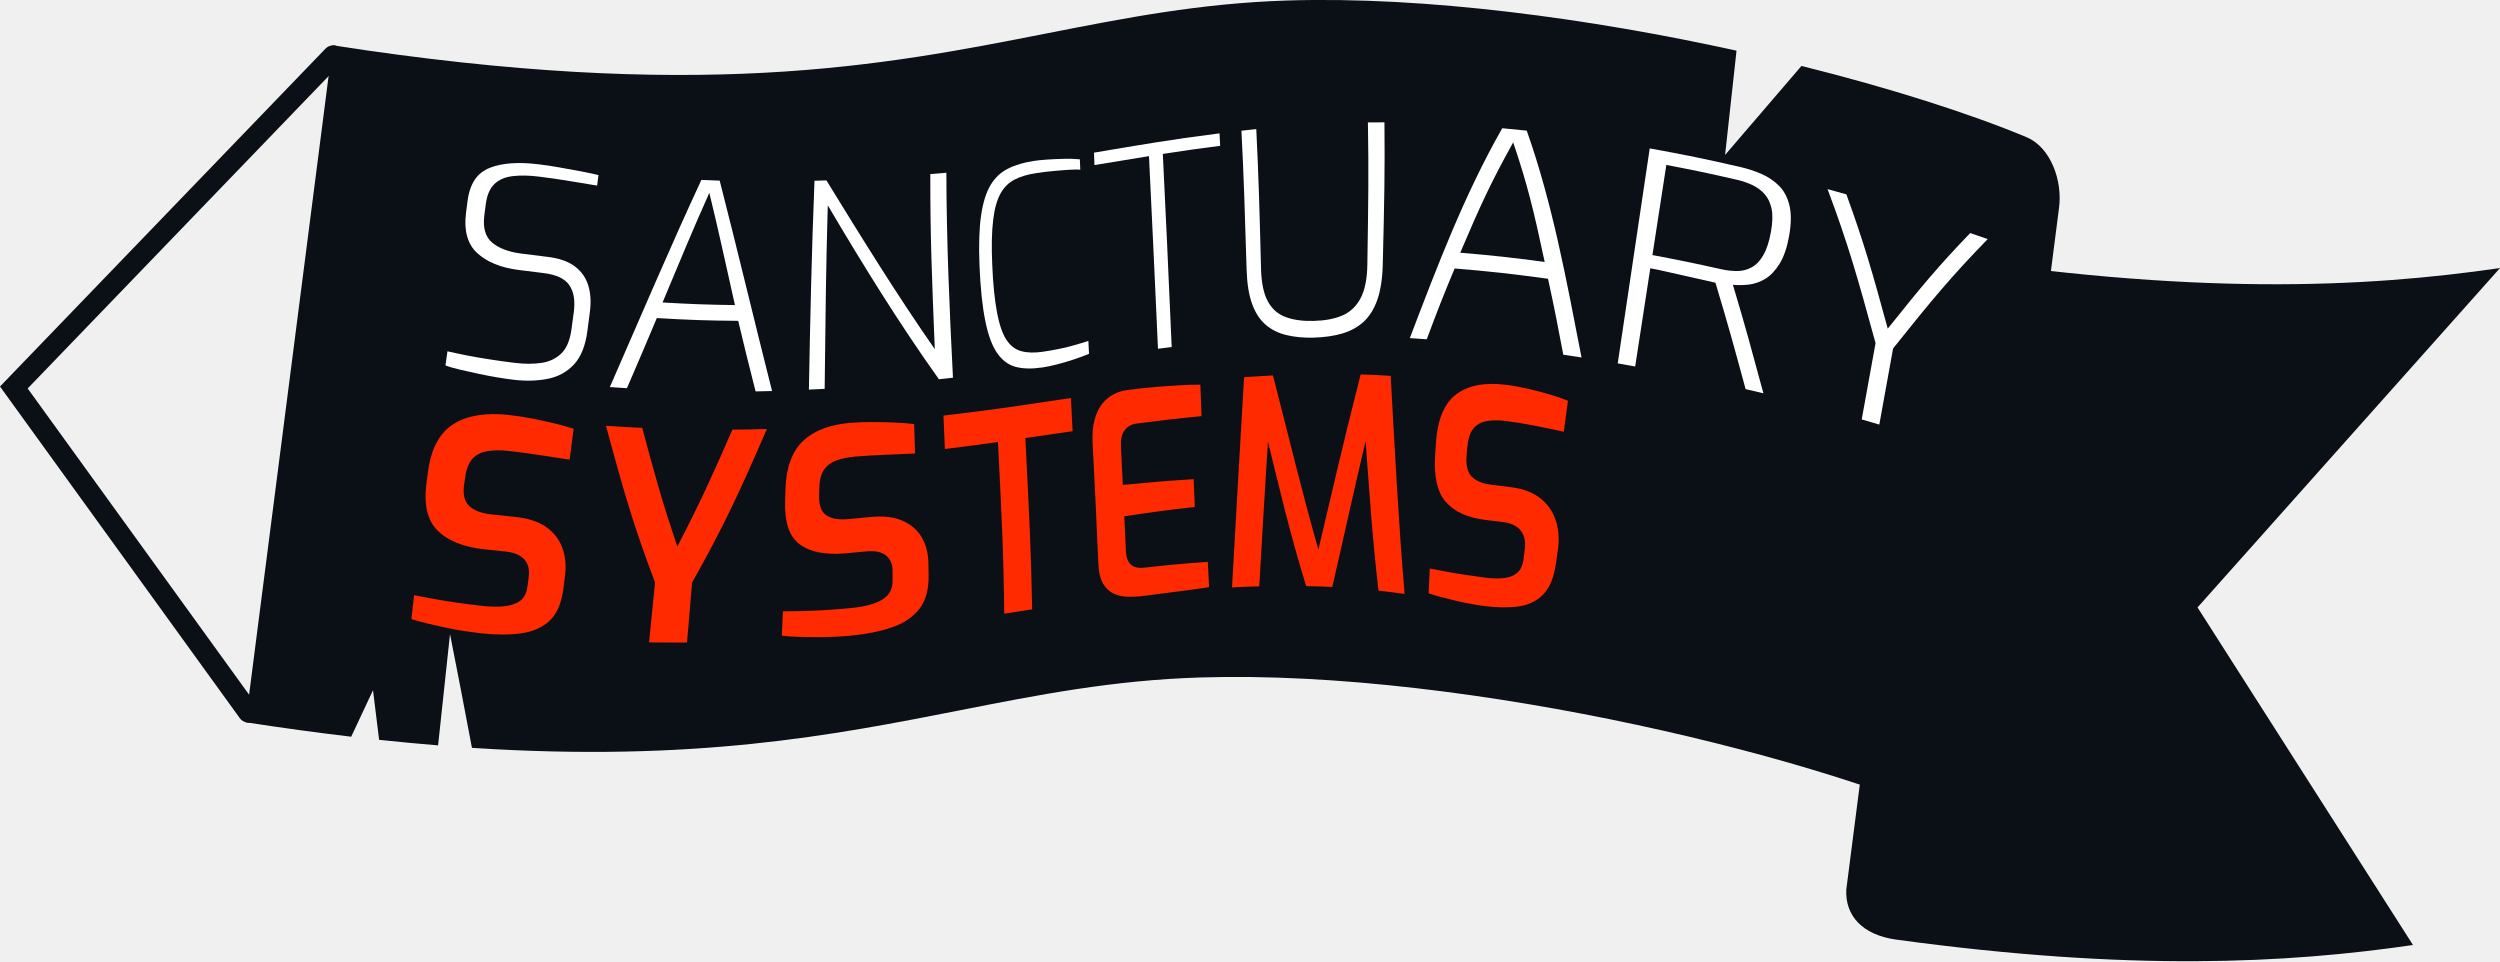
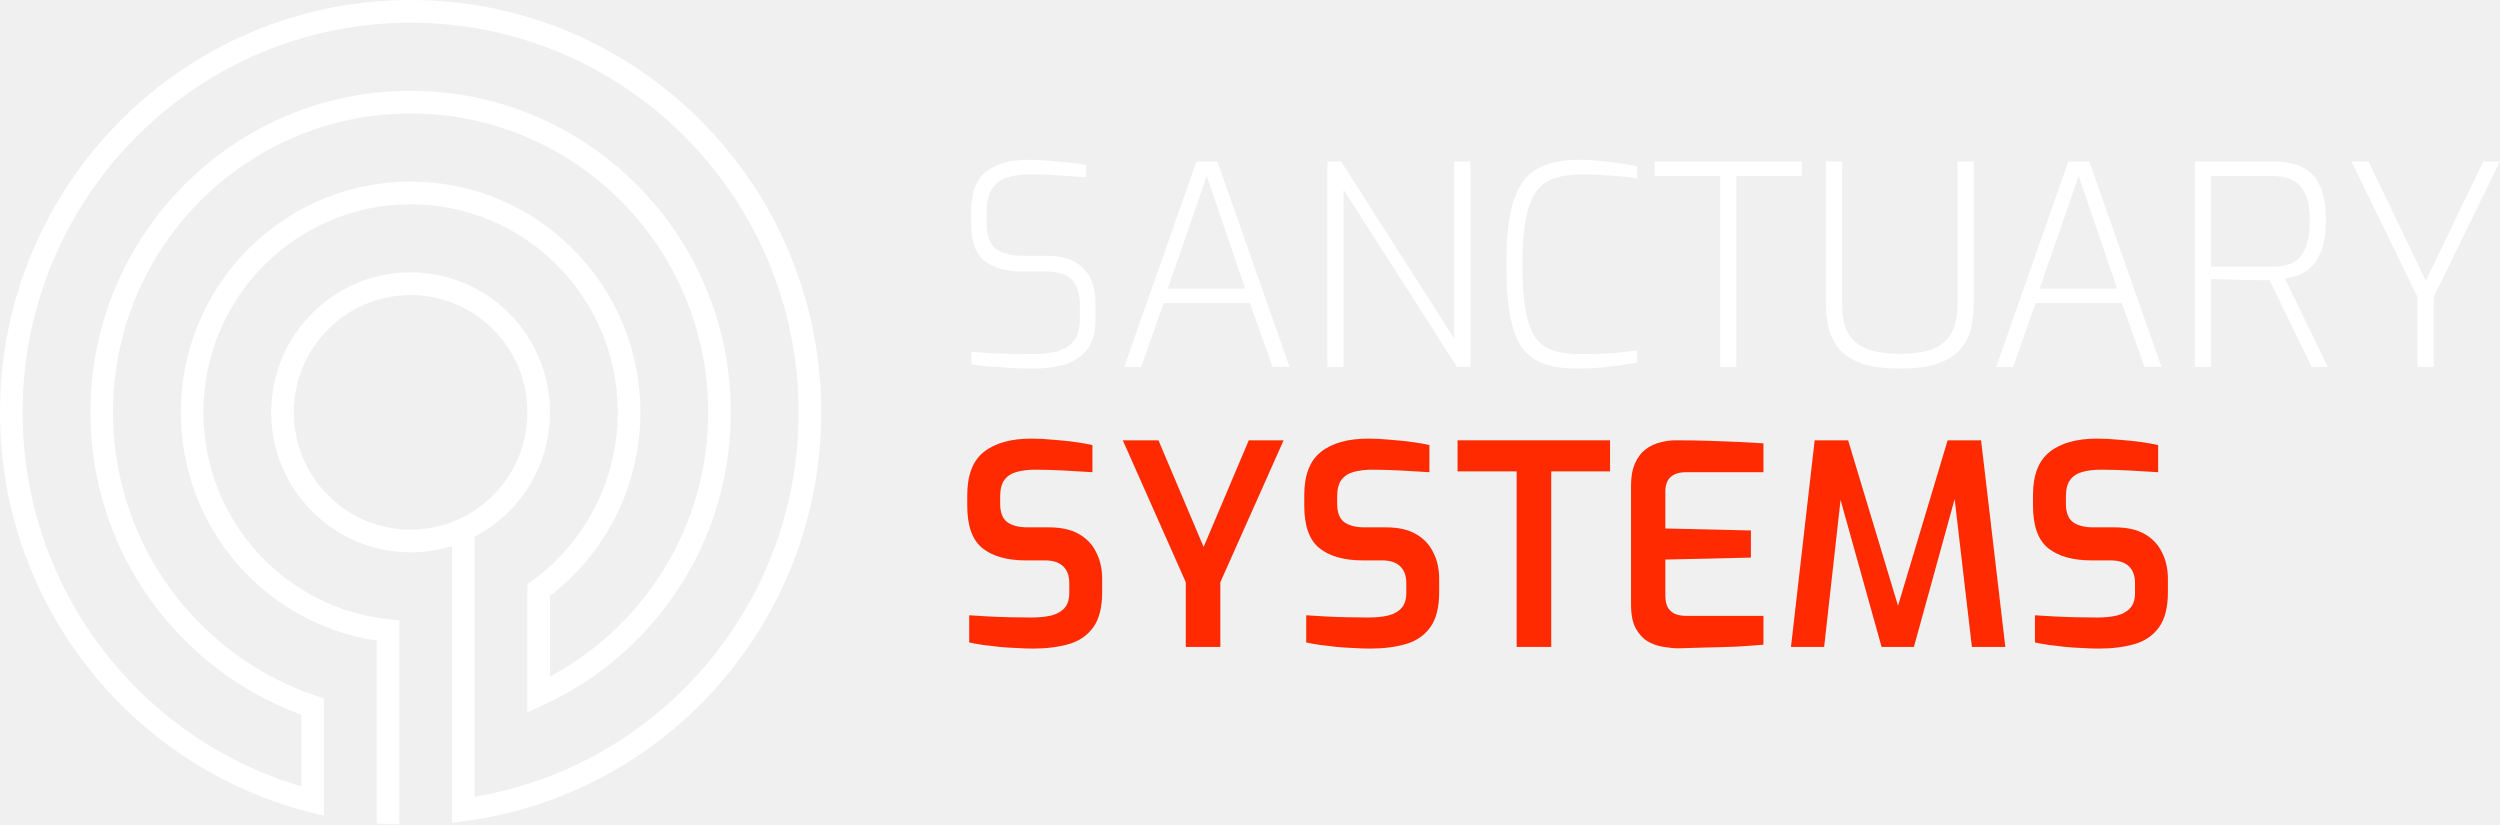
- <svg xmlns="http://www.w3.org/2000/svg" id="a" data-name="Layer 1" viewBox="0 0 352.27 135.44">
-   <defs>
-     <style>
-       .b {
-         fill: #ff2a00;
-       }
- 
-       .c {
-         fill: #fff;
-       }
- 
-       .d {
-         fill-rule: evenodd;
-       }
- 
-       .d, .e {
-         fill: #0a1016;
-       }
- 
-       .f {
-         fill: none;
-         stroke: #0a1016;
-         stroke-linecap: round;
-         stroke-width: 3px;
-       }
-     </style>
-   </defs>
-   <path class="d" d="M49.5,103.81c-4.72-.56-9.68-1.23-14.9-2.04L46.86,6.38c51.45,7.99,77.49,2.88,100.6-1.67C158.62,2.52,169.09.46,181.42.07c19.47-.61,42.64,2.53,63.27,7.07l-1.61,14.69,10.76-12.54c12.5,3.12,23.6,6.66,31.72,10.04,3.34,1.39,5.15,6.09,4.55,10.15l-11.28,87.74c-19.99-10-71.83-22.94-109.68-21.76-12.32.38-22.8,2.44-33.96,4.64-17.76,3.49-37.26,7.32-68.69,5.28-1.01-5.42-2.24-11.73-3.09-16.03l-1.68,15.68c-2.68-.22-5.45-.48-8.31-.78l-.86-6.99-3.07,6.54Z" />
-   <path class="e" d="M352.27,37.77c-19.19,2.79-43.17,3.92-80.61-1.9l-11.5,89.45c-.2,3.65,2.21,6.42,7.04,7.08,33.03,4.51,54.99,3.35,72.81.76l-30.36-47.57,42.62-47.82Z" />
-   <path class="f" d="M46.95,7.89L1.95,54.6l33.05,45.71" />
-   <g>
-     <g>
-       <path class="c" d="M72.38,53.51c-.6-.07-1.32-.17-2.17-.31-.85-.14-1.75-.31-2.69-.51-.95-.2-1.84-.4-2.69-.6-.84-.19-1.53-.39-2.06-.6.11-.8.17-1.2.28-1.99.69.16,1.57.35,2.62.56,1.05.21,2.19.41,3.39.59,1.21.19,2.39.35,3.56.49,1.34.16,2.57.16,3.7-.01,1.13-.17,2.05-.62,2.79-1.34.74-.73,1.2-1.85,1.41-3.35.13-.99.2-1.48.33-2.45.22-1.62,0-2.88-.63-3.81-.64-.93-1.83-1.48-3.61-1.7-1.42-.17-2.14-.26-3.6-.45-2.47-.32-4.41-1.13-5.77-2.37-1.36-1.25-1.89-3.18-1.58-5.62.08-.66.13-.99.21-1.63.32-2.56,1.37-4.06,3.14-4.76,1.77-.7,4.11-.84,6.89-.5.86.1,1.84.25,2.92.44,1.09.19,2.13.38,3.13.57,1,.2,1.79.36,2.38.51-.07.58-.11.88-.19,1.48-1.11-.18-2.4-.39-3.89-.64-1.48-.25-2.94-.46-4.37-.63-1.37-.17-2.59-.19-3.65-.06-1.06.13-1.92.49-2.56,1.11-.65.62-1.06,1.57-1.23,2.92-.08.58-.11.88-.19,1.48-.23,1.72.13,3.03,1.07,3.83.94.8,2.3,1.33,4.05,1.56,1.53.2,2.28.29,3.76.47,1.64.19,2.91.63,3.85,1.33.94.7,1.57,1.6,1.91,2.7.34,1.1.41,2.35.23,3.73-.14,1.06-.21,1.59-.35,2.67-.27,2.08-.9,3.67-1.89,4.73-.99,1.06-2.22,1.74-3.7,2.03-1.48.29-3.08.34-4.82.13Z" />
-       <path class="c" d="M85.93,54.54c4.27-9.74,8.42-19.55,12.9-29.19,1.04.05,1.55.07,2.58.1,2.53,9.87,4.88,19.78,7.38,29.65-.93.02-1.39.03-2.32.05-1.03-4-1.51-6.02-2.45-9.94-4.53-.04-6.79-.12-11.47-.39-1.63,3.87-2.47,5.87-4.21,9.88-.96-.06-1.45-.09-2.42-.16ZM93.36,42.62c4.16.24,6.17.31,10.2.37-1.54-6.83-2.23-10.16-3.61-15.82-2.46,5.5-3.77,8.73-6.59,15.45Z" />
-       <path class="c" d="M113.98,54.91c.18-9.81.39-19.63.79-29.44.67-.02,1-.03,1.68-.05,4.93,8.02,9.89,16.06,15.27,23.78-.43-10.71-.65-16.11-.63-24.67.89-.07,1.34-.11,2.26-.19.02,9.62.44,19.27.93,28.88-.8.09-1.19.14-1.98.22-5.61-7.87-10.75-16.19-15.66-24.51-.26,9.13-.31,14.83-.44,25.86-.89.05-1.34.07-2.23.11Z" />
-       <path class="c" d="M146.75,51.79c-1.41.21-2.62.17-3.65-.1-1.03-.28-1.9-.93-2.6-1.95-.71-1.02-1.27-2.54-1.67-4.55-.41-2.01-.68-4.63-.81-7.76-.12-2.94-.04-5.29.23-7.12.27-1.83.72-3.23,1.35-4.27.63-1.03,1.45-1.79,2.46-2.29,1.01-.51,2.22-.86,3.65-1.08.54-.08,1.17-.14,1.91-.19.74-.05,1.51-.08,2.31-.1.8-.02,1.54,0,2.23.07.02.57.03.87.06,1.46-.34-.04-.86-.03-1.53.01-.68.04-1.43.1-2.26.18-.83.07-1.64.17-2.45.3-1.2.18-2.21.48-3.03.91-.82.43-1.48,1.07-1.97,1.96-.49.89-.84,2.1-1.03,3.69-.2,1.59-.25,3.65-.14,6.25.11,2.73.34,5,.66,6.73.32,1.73.76,3.04,1.32,3.9.55.86,1.26,1.41,2.11,1.64.85.23,1.87.26,3.07.08,1.58-.24,2.88-.5,3.9-.78,1.02-.28,1.86-.53,2.49-.74.04.73.06,1.09.09,1.82-.65.27-1.37.53-2.15.79-.78.26-1.56.49-2.34.69-.78.2-1.51.36-2.21.46Z" />
-       <path class="c" d="M163.17,49.15c-.53-11.71-.81-17.81-1.27-27.15-3.13.5-4.67.76-7.68,1.26-.03-.71-.04-1.06-.07-1.75,6.77-1.13,10.26-1.77,17.69-2.72.04.69.05,1.04.09,1.76-3.3.42-4.92.65-8.08,1.14.47,9.35.73,15.47,1.25,27.21-.77.1-1.15.14-1.92.24Z" />
-       <path class="c" d="M185.11,47.58c-1.43.03-2.71-.09-3.86-.37-1.15-.28-2.13-.77-2.94-1.48-.81-.71-1.44-1.69-1.89-2.94-.45-1.25-.7-2.84-.76-4.74-.26-8.64-.39-12.86-.73-19.63.83-.09,1.25-.14,2.09-.23.33,6.78.45,11.01.67,19.68.05,1.99.37,3.53.97,4.61.59,1.08,1.43,1.81,2.53,2.21,1.09.4,2.4.57,3.93.53,1.56-.04,2.88-.28,3.99-.75,1.1-.46,1.96-1.26,2.58-2.39.61-1.13.95-2.73.98-4.77.14-8.87.2-13.2.08-20.06.92-.01,1.39-.01,2.33-.01.07,6.87-.02,11.21-.24,20.11-.05,1.95-.31,3.6-.77,4.91-.46,1.31-1.12,2.35-1.96,3.11-.84.76-1.85,1.3-3.03,1.64-1.18.34-2.49.52-3.94.56Z" />
-       <path class="c" d="M198.66,47.63c3.85-10.09,7.65-20.15,13.02-29.56,1.38.13,2.07.19,3.45.34,3.67,10.36,5.62,21.21,7.72,31.96-1.03-.16-1.55-.24-2.57-.39-.82-4.33-1.24-6.5-2.15-10.7-5.33-.72-7.97-1.02-13.16-1.45-1.63,3.91-2.42,5.93-3.93,9.98-.96-.07-1.44-.11-2.39-.17ZM205.76,35.61c4.71.4,7.09.66,11.9,1.3-1.56-7.3-2.41-10.84-4.44-16.85-3.05,5.5-4.58,8.76-7.46,15.55Z" />
-       <path class="c" d="M227.95,51.2c1.51-10.1,3.01-20.19,4.51-30.29,5.17.94,7.75,1.47,12.83,2.64.98.23,1.95.54,2.89.95.95.41,1.77.96,2.48,1.66.7.7,1.2,1.61,1.48,2.76.28,1.14.27,2.57-.04,4.33-.29,1.63-.74,2.95-1.34,3.91-.6.96-1.27,1.68-2.02,2.13-.75.45-1.52.72-2.33.81-.8.09-1.55.1-2.23.03,1.78,5.95,2.62,9.08,4.3,15.29-1-.24-1.5-.36-2.51-.59-1.65-6.09-2.49-9.15-4.25-14.99-.5-.11-1.14-.26-1.92-.44-.79-.18-1.62-.37-2.49-.56-.87-.19-1.73-.39-2.58-.58-.84-.19-1.57-.35-2.19-.46-.83,5.36-1.26,8.19-2.13,13.84-.99-.18-1.49-.27-2.48-.44ZM232.84,35.94c3.87.73,5.81,1.13,9.67,1.99.79.18,1.55.26,2.28.26.73,0,1.41-.18,2.05-.53.64-.35,1.19-.93,1.65-1.75.46-.81.82-1.92,1.06-3.29.23-1.32.26-2.39.07-3.24-.19-.85-.52-1.54-1.01-2.07-.49-.53-1.08-.96-1.76-1.27-.68-.31-1.41-.56-2.19-.73-3.92-.9-5.89-1.31-9.86-2.07-.72,4.64-1.12,7.26-1.96,12.71Z" />
-       <path class="c" d="M262.33,59.1c.79-4.35,1.18-6.54,1.95-10.75-2.56-9.36-3.86-13.95-6.76-21.7,1.06.29,1.59.44,2.65.74,2.48,6.83,3.61,10.78,5.83,18.92,4.79-6,7.14-8.82,11.62-13.47.99.34,1.48.51,2.46.85-5.11,5.26-7.82,8.51-13.33,15.41-.76,4.21-1.16,6.38-1.94,10.73-.99-.3-1.48-.44-2.47-.73Z" />
-     </g>
-     <g>
-       <path class="b" d="M67.8,89.24c-.78-.09-1.6-.2-2.48-.33-.87-.14-1.76-.3-2.66-.5-.9-.2-1.75-.39-2.55-.58-.8-.19-1.51-.39-2.14-.6.14-1.29.22-1.97.38-3.37.81.17,1.76.35,2.84.54,1.08.2,2.22.38,3.4.55,1.18.17,2.32.31,3.42.43,1.15.12,2.19.14,3.11.04.92-.1,1.65-.36,2.2-.78.55-.43.88-1.08,1-1.98.07-.54.11-.81.18-1.36.14-1.02-.07-1.85-.62-2.47-.55-.62-1.44-.99-2.68-1.12-1.19-.12-1.79-.18-2.99-.31-2.92-.32-5.12-1.21-6.56-2.65-1.44-1.44-1.97-3.68-1.54-6.81.09-.67.14-1,.23-1.68.44-3.16,1.68-5.38,3.66-6.57,1.98-1.19,4.6-1.58,7.78-1.21,1.09.13,2.19.3,3.32.52,1.12.22,2.19.46,3.19.7,1,.25,1.85.49,2.54.72-.23,1.75-.35,2.62-.57,4.35-1.21-.19-2.59-.39-4.17-.64-1.58-.24-3.05-.44-4.43-.59-1.09-.12-2.07-.11-2.95.03-.88.14-1.58.49-2.11,1.04-.53.56-.88,1.43-1.05,2.61-.06.42-.09.64-.15,1.06-.2,1.38.04,2.38.71,3.01.67.64,1.7,1.03,3.09,1.19,1.34.15,2,.22,3.32.35,1.86.18,3.33.66,4.43,1.43,1.1.77,1.86,1.76,2.29,2.94.43,1.18.56,2.48.38,3.88-.09.74-.14,1.11-.23,1.83-.27,2.1-.91,3.59-1.96,4.57-1.05.97-2.4,1.55-4.06,1.77-1.66.22-3.52.21-5.59-.01Z" />
-       <path class="b" d="M91.46,90.52c.32-3.11.49-4.83.84-8.45-3.03-8-4.38-12.71-6.92-22.07,2.07.14,3.09.2,5.12.29,1.84,6.94,2.82,10.42,4.94,16.73,3.25-6.28,4.81-9.72,7.76-16.48,1.94-.01,2.91-.03,4.86-.09-3.92,9.03-6.06,13.68-10.54,21.64-.3,3.61-.44,5.33-.72,8.45-2.14.01-3.21,0-5.35-.02Z" />
-       <path class="b" d="M120.07,89.55c-.78.08-1.62.14-2.5.18-.88.04-1.78.06-2.69.05-.91,0-1.77-.03-2.57-.05-.81-.03-1.52-.08-2.15-.16.07-1.33.1-2.02.16-3.44.8,0,1.73,0,2.8-.03,1.07-.03,2.19-.07,3.37-.15,1.18-.07,2.31-.16,3.4-.27,1.15-.11,2.17-.3,3.07-.58.89-.28,1.59-.68,2.08-1.2.49-.52.73-1.22.73-2.1,0-.53,0-.8,0-1.33,0-1-.33-1.75-.96-2.23-.63-.48-1.55-.66-2.76-.54-1.17.12-1.75.17-2.91.27-2.84.25-5-.18-6.47-1.28-1.48-1.1-2.14-3.14-2.04-6.18.02-.65.03-.97.05-1.63.1-3.06.96-5.36,2.56-6.82,1.59-1.46,3.82-2.27,6.75-2.49,1-.08,2.04-.11,3.12-.1,1.08,0,2.12.03,3.12.08,1,.05,1.86.11,2.58.21.05,1.66.08,2.49.13,4.14-1.22.05-2.6.11-4.14.18-1.54.06-2.95.15-4.24.25-1.02.08-1.92.27-2.7.55-.78.29-1.37.74-1.78,1.35-.41.62-.62,1.5-.64,2.64,0,.41,0,.61-.02,1.02-.02,1.33.31,2.23,1,2.71.69.48,1.7.66,3.03.55,1.28-.11,1.92-.17,3.2-.3,1.81-.18,3.31,0,4.5.51,1.19.52,2.1,1.29,2.71,2.32.61,1.03.93,2.23.96,3.59.01.72.02,1.08.03,1.79.03,2.06-.42,3.63-1.35,4.79-.93,1.16-2.22,2.01-3.85,2.56-1.63.55-3.5.94-5.59,1.14Z" />
-       <path class="b" d="M141.5,86.48c-.08-8.39-.35-13.69-.88-24.2-2.63.37-3.91.55-7.48.99-.08-1.87-.12-2.82-.2-4.71,9.1-1.08,10.99-1.46,17.96-2.48.1,1.88.15,2.82.24,4.68-2.68.39-4.02.58-6.66.96.53,10.5.81,15.8.96,24.14-1.58.24-2.37.36-3.94.61Z" />
-       <path class="b" d="M160.52,84.03c-.51.06-1.1.07-1.74.05-.64-.02-1.26-.17-1.86-.44-.6-.27-1.09-.74-1.49-1.4-.39-.67-.62-1.63-.67-2.94-.26-6.18-.44-9.7-.8-16.81-.07-1.31.03-2.43.28-3.36.25-.93.62-1.69,1.1-2.27.48-.58,1.02-1.02,1.62-1.32.6-.3,1.21-.49,1.81-.57,1.51-.21,2.89-.36,4.11-.45,1.23-.1,2.35-.17,3.38-.23,1.03-.06,1.99-.09,2.88-.09.07,1.78.1,2.67.17,4.44-3.69.35-5.52.57-9.14,1.04-.74.09-1.3.41-1.7.94-.4.53-.57,1.3-.52,2.31.11,2.19.16,3.27.26,5.4,3.96-.38,5.96-.56,9.98-.81.07,1.59.1,2.37.17,3.91-3.99.45-5.99.73-9.94,1.32.09,1.98.14,2.96.23,4.83.03.74.17,1.28.42,1.64.24.36.55.59.91.69.36.1.74.13,1.13.09,3.63-.4,5.45-.57,9.08-.83.07,1.47.11,2.19.18,3.56-.95.15-1.98.3-3.11.45-1.12.15-2.26.3-3.42.44-1.16.15-2.28.3-3.33.43Z" />
-       <path class="b" d="M173.6,82.78c.57-9.87,1.11-19.75,1.7-29.62,1.62-.12,2.44-.17,4.07-.26,2.65,10.28,3.89,15.69,6.4,24.54,2.08-8.73,3.27-14.13,5.96-24.68,1.68.05,2.53.09,4.23.2.57,10.25,1.09,20.5,1.96,30.73-1.48-.19-2.2-.3-3.68-.46-.91-7.92-1.23-13.08-1.98-23.39.27.05.41.07.68.12-2.4,10.11-3.44,15.1-5.21,22.75-1.47-.07-2.2-.1-3.68-.12-2.38-7.77-3.52-12.76-5.94-22.64.28-.03.42-.05.7-.08-.64,10.05-.92,15.03-1.37,22.75-1.53.04-2.3.07-3.84.15Z" />
-       <path class="b" d="M209.08,85.39c-.64-.09-1.32-.2-2.02-.33-.71-.13-1.42-.28-2.13-.46-.71-.18-1.37-.34-1.99-.5-.62-.16-1.16-.33-1.64-.51.06-1.34.1-2.04.17-3.48.62.13,1.36.26,2.21.42.86.16,1.76.31,2.73.46.96.15,1.91.28,2.83.4.97.13,1.85.15,2.64.07.79-.08,1.43-.33,1.91-.75.49-.42.79-1.08.9-2,.07-.55.1-.83.17-1.38.13-1.04-.06-1.89-.55-2.54-.5-.65-1.3-1.05-2.39-1.2-1.05-.14-1.57-.2-2.61-.33-2.52-.31-4.34-1.13-5.56-2.51-1.22-1.38-1.74-3.58-1.52-6.72.05-.67.07-1.01.11-1.68.22-3.17,1.12-5.44,2.78-6.73,1.66-1.28,3.98-1.78,6.97-1.41,1.02.12,2.08.31,3.17.56,1.09.25,2.14.53,3.14.82,1,.3,1.85.59,2.54.88-.24,1.75-.36,2.63-.59,4.37-1.19-.27-2.55-.56-4.07-.85-1.52-.3-2.91-.52-4.18-.68-1.01-.12-1.91-.11-2.69.04-.78.15-1.4.52-1.84,1.09-.44.57-.72,1.45-.82,2.64-.04.43-.06.64-.09,1.06-.12,1.38.11,2.38.7,3,.59.62,1.49,1,2.71,1.15,1.18.14,1.77.22,2.97.38,1.69.22,3.06.76,4.08,1.6,1.02.84,1.73,1.89,2.12,3.13.39,1.24.48,2.57.29,3.99-.1.75-.15,1.13-.26,1.86-.29,2.14-.92,3.64-1.89,4.58-.96.95-2.16,1.48-3.6,1.65-1.43.17-3.01.13-4.72-.1Z" />
-     </g>
-   </g>
+ <svg xmlns="http://www.w3.org/2000/svg" width="182" height="60" viewBox="0 0 182 60" fill="none">
+   <path d="M75.185 26.837C74.901 26.837 74.556 26.83 74.15 26.816C73.757 26.803 73.338 26.776 72.892 26.735C72.459 26.708 72.046 26.681 71.654 26.653C71.275 26.613 70.964 26.565 70.72 26.511V25.614C71.031 25.641 71.424 25.668 71.897 25.695C72.384 25.723 72.905 25.743 73.46 25.757C74.028 25.77 74.59 25.777 75.144 25.777C75.78 25.777 76.362 25.716 76.889 25.594C77.417 25.458 77.836 25.213 78.147 24.86C78.459 24.493 78.614 23.963 78.614 23.27V22.129C78.614 21.368 78.425 20.784 78.046 20.376C77.667 19.969 77.045 19.765 76.179 19.765H74.454C73.291 19.765 72.371 19.514 71.694 19.011C71.031 18.495 70.7 17.591 70.7 16.3V15.424C70.7 14.024 71.065 13.046 71.796 12.489C72.526 11.919 73.548 11.633 74.86 11.633C75.266 11.633 75.733 11.654 76.26 11.694C76.801 11.735 77.329 11.783 77.843 11.837C78.357 11.891 78.77 11.946 79.081 12V12.897C78.499 12.856 77.836 12.815 77.092 12.774C76.348 12.72 75.638 12.693 74.962 12.693C74.312 12.693 73.751 12.774 73.277 12.938C72.817 13.087 72.459 13.366 72.202 13.773C71.958 14.167 71.836 14.731 71.836 15.465V16.259C71.836 17.17 72.066 17.795 72.526 18.134C73 18.461 73.649 18.624 74.475 18.624H76.281C77.079 18.624 77.735 18.773 78.249 19.072C78.763 19.357 79.142 19.758 79.385 20.274C79.629 20.777 79.751 21.355 79.751 22.007V23.25C79.751 24.215 79.541 24.955 79.122 25.471C78.702 25.988 78.147 26.348 77.458 26.552C76.768 26.742 76.01 26.837 75.185 26.837Z" fill="white" />
+   <path d="M81.845 26.715L87.101 11.755H88.623L93.879 26.715H92.641L90.997 22.068H84.706L83.083 26.715H81.845ZM85.011 21.008H90.652L87.852 12.815L85.011 21.008Z" fill="white" />
+   <path d="M96.637 26.715V11.755H97.631L105.87 24.656V11.755H107.047V26.715H106.073L97.814 13.814V26.715H96.637Z" fill="white" />
+   <path d="M114.876 26.837C113.969 26.837 113.185 26.735 112.522 26.531C111.872 26.327 111.331 25.96 110.898 25.431C110.479 24.887 110.168 24.113 109.965 23.107C109.762 22.102 109.66 20.797 109.66 19.194C109.66 17.686 109.762 16.443 109.965 15.465C110.181 14.473 110.506 13.698 110.939 13.141C111.372 12.584 111.927 12.197 112.603 11.98C113.279 11.749 114.084 11.633 115.018 11.633C115.37 11.633 115.782 11.654 116.256 11.694C116.743 11.735 117.243 11.79 117.757 11.857C118.272 11.925 118.745 12.014 119.178 12.122V12.999C118.961 12.944 118.637 12.897 118.204 12.856C117.771 12.815 117.284 12.781 116.743 12.754C116.215 12.713 115.688 12.693 115.16 12.693C114.375 12.693 113.706 12.788 113.151 12.978C112.61 13.155 112.17 13.481 111.832 13.957C111.494 14.418 111.243 15.078 111.081 15.934C110.919 16.776 110.837 17.863 110.837 19.194C110.837 20.594 110.912 21.728 111.061 22.598C111.223 23.467 111.467 24.133 111.791 24.595C112.129 25.043 112.569 25.356 113.11 25.532C113.651 25.695 114.308 25.777 115.079 25.777C116.093 25.777 116.925 25.75 117.575 25.695C118.238 25.628 118.772 25.567 119.178 25.512V26.389C118.759 26.47 118.299 26.545 117.798 26.613C117.297 26.681 116.797 26.735 116.296 26.776C115.796 26.816 115.322 26.837 114.876 26.837Z" fill="white" />
+   <path d="M125.227 26.715V12.815H120.458V11.755H131.173V12.815H126.404V26.715H125.227Z" fill="white" />
+   <path d="M138.308 26.837C137.483 26.837 136.732 26.762 136.055 26.613C135.392 26.45 134.824 26.192 134.351 25.838C133.891 25.485 133.539 25.009 133.295 24.412C133.052 23.8 132.93 23.039 132.93 22.129V11.755H134.107V22.129C134.107 23.08 134.269 23.821 134.594 24.35C134.932 24.867 135.413 25.234 136.035 25.451C136.671 25.655 137.428 25.757 138.308 25.757C139.201 25.757 139.958 25.655 140.581 25.451C141.203 25.234 141.677 24.867 142.001 24.35C142.339 23.821 142.509 23.08 142.509 22.129V11.755H143.686V22.129C143.686 23.039 143.564 23.8 143.32 24.412C143.09 25.009 142.739 25.485 142.265 25.838C141.805 26.192 141.237 26.45 140.56 26.613C139.897 26.762 139.147 26.837 138.308 26.837Z" fill="white" />
+   <path d="M145.321 26.715L150.577 11.755H152.099L157.355 26.715H156.117L154.473 22.068H148.182L146.559 26.715H145.321ZM148.486 21.008H154.128L151.328 12.815L148.486 21.008Z" fill="white" />
+   <path d="M159.788 26.715V11.755H165.571C166.018 11.755 166.464 11.81 166.911 11.919C167.357 12.014 167.763 12.211 168.128 12.51C168.494 12.795 168.784 13.223 169.001 13.794C169.217 14.364 169.326 15.111 169.326 16.035C169.326 16.891 169.231 17.591 169.041 18.134C168.852 18.664 168.609 19.079 168.311 19.378C168.013 19.677 167.689 19.894 167.337 20.03C166.985 20.152 166.654 20.234 166.342 20.274L169.468 26.715H168.291L165.226 20.397C164.996 20.397 164.699 20.397 164.333 20.397C163.968 20.383 163.583 20.376 163.177 20.376C162.771 20.363 162.372 20.349 161.979 20.336C161.587 20.322 161.249 20.315 160.965 20.315V26.715H159.788ZM160.965 19.419H165.429C165.795 19.419 166.14 19.378 166.464 19.296C166.789 19.215 167.08 19.058 167.337 18.827C167.594 18.583 167.79 18.236 167.925 17.788C168.074 17.34 168.149 16.756 168.149 16.035C168.149 15.342 168.074 14.785 167.925 14.364C167.777 13.943 167.574 13.624 167.317 13.406C167.06 13.175 166.769 13.019 166.444 12.938C166.119 12.856 165.781 12.815 165.429 12.815H160.965V19.419Z" fill="white" />
+   <path d="M175.993 26.715V21.619L171.184 11.755H172.422L176.602 20.438L180.782 11.755H182L177.17 21.619V26.715H175.993Z" fill="white" />
+   <path d="M75.205 47.217C74.84 47.217 74.448 47.203 74.028 47.176C73.622 47.163 73.203 47.136 72.77 47.095C72.351 47.04 71.952 46.993 71.573 46.952C71.194 46.898 70.856 46.837 70.558 46.769V44.792C70.937 44.819 71.377 44.846 71.877 44.873C72.391 44.9 72.926 44.921 73.48 44.934C74.035 44.948 74.569 44.955 75.084 44.955C75.625 44.955 76.105 44.907 76.524 44.812C76.944 44.703 77.268 44.52 77.498 44.262C77.728 44.004 77.843 43.637 77.843 43.161V42.448C77.843 41.918 77.695 41.511 77.397 41.225C77.099 40.94 76.66 40.797 76.078 40.797H74.678C73.311 40.797 72.256 40.498 71.512 39.901C70.781 39.303 70.416 38.277 70.416 36.823V36.049C70.416 34.595 70.815 33.549 71.613 32.91C72.425 32.258 73.582 31.932 75.084 31.932C75.598 31.932 76.125 31.959 76.666 32.013C77.221 32.054 77.749 32.108 78.249 32.176C78.75 32.244 79.176 32.319 79.528 32.401V34.377C78.932 34.337 78.249 34.296 77.478 34.255C76.721 34.215 76.017 34.194 75.368 34.194C74.853 34.194 74.4 34.248 74.008 34.357C73.616 34.466 73.318 34.663 73.115 34.948C72.912 35.22 72.811 35.627 72.811 36.171V36.66C72.811 37.299 72.98 37.747 73.318 38.005C73.67 38.263 74.17 38.392 74.82 38.392H76.382C77.262 38.392 77.985 38.555 78.554 38.882C79.122 39.208 79.541 39.656 79.812 40.227C80.096 40.784 80.238 41.422 80.238 42.142V43.1C80.238 44.214 80.022 45.07 79.589 45.668C79.156 46.266 78.56 46.673 77.803 46.891C77.045 47.108 76.179 47.217 75.205 47.217Z" fill="#FF2A00" />
+   <path d="M86.325 47.095V42.387L81.739 32.054H84.336L87.624 39.819L90.911 32.054H93.448L88.841 42.387V47.095H86.325Z" fill="#FF2A00" />
+   <path d="M99.74 47.217C99.374 47.217 98.982 47.203 98.562 47.176C98.157 47.163 97.737 47.136 97.304 47.095C96.885 47.04 96.486 46.993 96.107 46.952C95.728 46.898 95.39 46.837 95.092 46.769V44.792C95.471 44.819 95.911 44.846 96.411 44.873C96.925 44.9 97.46 44.921 98.014 44.934C98.569 44.948 99.104 44.955 99.618 44.955C100.159 44.955 100.639 44.907 101.059 44.812C101.478 44.703 101.803 44.52 102.033 44.262C102.263 44.004 102.378 43.637 102.378 43.161V42.448C102.378 41.918 102.229 41.511 101.931 41.225C101.634 40.94 101.194 40.797 100.612 40.797H99.212C97.845 40.797 96.79 40.498 96.046 39.901C95.316 39.303 94.95 38.277 94.95 36.823V36.049C94.95 34.595 95.349 33.549 96.148 32.91C96.959 32.258 98.116 31.932 99.618 31.932C100.132 31.932 100.659 31.959 101.201 32.013C101.755 32.054 102.283 32.108 102.783 32.176C103.284 32.244 103.71 32.319 104.062 32.401V34.377C103.467 34.337 102.783 34.296 102.012 34.255C101.255 34.215 100.551 34.194 99.902 34.194C99.388 34.194 98.934 34.248 98.542 34.357C98.15 34.466 97.852 34.663 97.649 34.948C97.446 35.22 97.345 35.627 97.345 36.171V36.66C97.345 37.299 97.514 37.747 97.852 38.005C98.204 38.263 98.704 38.392 99.354 38.392H100.916C101.796 38.392 102.52 38.555 103.088 38.882C103.656 39.208 104.075 39.656 104.346 40.227C104.63 40.784 104.772 41.422 104.772 42.142V43.1C104.772 44.214 104.556 45.07 104.123 45.668C103.69 46.266 103.095 46.673 102.337 46.891C101.579 47.108 100.714 47.217 99.74 47.217Z" fill="#FF2A00" />
+   <path d="M110.413 47.095V34.316H106.111V32.054H117.211V34.316H112.929V47.095H110.413Z" fill="#FF2A00" />
+   <path d="M122.21 47.197C121.885 47.197 121.52 47.163 121.114 47.095C120.722 47.04 120.343 46.911 119.978 46.708C119.613 46.49 119.315 46.171 119.085 45.75C118.855 45.328 118.74 44.751 118.74 44.017V35.335C118.74 34.697 118.835 34.167 119.024 33.746C119.213 33.311 119.464 32.971 119.775 32.727C120.1 32.482 120.451 32.312 120.83 32.217C121.223 32.108 121.608 32.054 121.987 32.054C122.934 32.054 123.786 32.068 124.544 32.095C125.301 32.122 125.991 32.149 126.614 32.176C127.25 32.204 127.838 32.238 128.379 32.278V34.377H122.717C122.257 34.377 121.892 34.493 121.622 34.724C121.365 34.955 121.236 35.315 121.236 35.804V38.474L127.466 38.617V40.593L121.236 40.736V43.324C121.236 43.732 121.304 44.044 121.439 44.262C121.588 44.479 121.77 44.629 121.987 44.71C122.217 44.792 122.454 44.833 122.697 44.833H128.379V46.932C127.784 46.986 127.135 47.034 126.431 47.074C125.728 47.102 125.011 47.122 124.28 47.136C123.563 47.163 122.873 47.183 122.21 47.197Z" fill="#FF2A00" />
+   <path d="M130.383 47.095L132.108 32.054H134.543L138.176 44.099L141.788 32.054H144.223L145.989 47.095H143.554L142.174 35.274L142.579 35.315L139.333 47.095H136.979L133.691 35.315L134.117 35.295L132.798 47.095H130.383Z" fill="#FF2A00" />
+   <path d="M152.791 47.217C152.426 47.217 152.034 47.203 151.614 47.176C151.208 47.163 150.789 47.136 150.356 47.095C149.937 47.04 149.538 46.993 149.159 46.952C148.78 46.898 148.442 46.837 148.144 46.769V44.792C148.523 44.819 148.963 44.846 149.463 44.873C149.977 44.9 150.512 44.921 151.066 44.934C151.621 44.948 152.155 44.955 152.67 44.955C153.211 44.955 153.691 44.907 154.11 44.812C154.53 44.703 154.854 44.52 155.084 44.262C155.314 44.004 155.429 43.637 155.429 43.161V42.448C155.429 41.918 155.281 41.511 154.983 41.225C154.685 40.94 154.246 40.797 153.664 40.797H152.264C150.897 40.797 149.842 40.498 149.098 39.901C148.367 39.303 148.002 38.277 148.002 36.823V36.049C148.002 34.595 148.401 33.549 149.199 32.91C150.011 32.258 151.168 31.932 152.67 31.932C153.184 31.932 153.711 31.959 154.252 32.013C154.807 32.054 155.335 32.108 155.835 32.176C156.336 32.244 156.762 32.319 157.114 32.401V34.377C156.518 34.337 155.835 34.296 155.064 34.255C154.306 34.215 153.603 34.194 152.954 34.194C152.44 34.194 151.986 34.248 151.594 34.357C151.202 34.466 150.904 34.663 150.701 34.948C150.498 35.22 150.397 35.627 150.397 36.171V36.66C150.397 37.299 150.566 37.747 150.904 38.005C151.256 38.263 151.756 38.392 152.406 38.392H153.968C154.848 38.392 155.571 38.555 156.14 38.882C156.708 39.208 157.127 39.656 157.398 40.227C157.682 40.784 157.824 41.422 157.824 42.142V43.1C157.824 44.214 157.608 45.07 157.175 45.668C156.742 46.266 156.146 46.673 155.389 46.891C154.631 47.108 153.765 47.217 152.791 47.217Z" fill="#FF2A00" />
+   <path fill-rule="evenodd" clip-rule="evenodd" d="M29.891 1.652C14.292 1.652 1.645 14.353 1.645 30.019C1.645 42.912 10.21 53.797 21.939 57.247V52.031C12.982 48.766 6.582 40.145 6.582 30.019C6.582 17.091 17.018 6.61 29.891 6.61C42.765 6.61 53.201 17.091 53.201 30.019C53.201 39.487 47.605 47.64 39.557 51.328L38.393 51.861V42.54L38.733 42.293C42.516 39.539 44.974 35.068 44.974 30.019C44.974 21.654 38.221 14.872 29.891 14.872C21.561 14.872 14.809 21.654 14.809 30.019C14.809 37.855 20.734 44.303 28.33 45.087L29.069 45.163V59.166C29.069 59.623 28.7 59.993 28.246 59.993C27.792 59.993 27.423 59.623 27.423 59.166V46.638C19.355 45.439 13.163 38.456 13.163 30.019C13.163 20.741 20.653 13.22 29.891 13.22C39.13 13.22 46.62 20.741 46.62 30.019C46.62 35.467 44.037 40.309 40.038 43.377V49.248C46.891 45.593 51.556 38.352 51.556 30.019C51.556 18.003 41.856 8.262 29.891 8.262C17.927 8.262 8.227 18.003 8.227 30.019C8.227 39.623 14.423 47.775 23.022 50.66L23.584 50.849V59.388L22.56 59.129C9.596 55.846 0 44.059 0 30.019C0 13.44 13.383 0 29.891 0C46.4 0 59.783 13.44 59.783 30.019C59.783 45.257 48.479 57.841 33.834 59.78L32.904 59.903V39.753C31.951 40.05 30.939 40.209 29.891 40.209C24.288 40.209 19.745 35.647 19.745 30.019C19.745 24.392 24.288 19.829 29.891 19.829C35.495 19.829 40.038 24.392 40.038 30.019C40.038 33.962 37.808 37.38 34.549 39.075V58.003C47.932 55.773 58.137 44.092 58.137 30.019C58.137 14.353 45.491 1.652 29.891 1.652ZM29.891 21.482C25.196 21.482 21.39 25.304 21.39 30.019C21.39 34.735 25.196 38.557 29.891 38.557C31.139 38.557 32.322 38.288 33.388 37.804C36.34 36.464 38.393 33.482 38.393 30.019C38.393 25.304 34.587 21.482 29.891 21.482Z" fill="white" />
+   <path d="M29.069 59.166C29.069 59.623 28.7 59.993 28.246 59.993L29.071 60L29.069 59.166Z" fill="white" />
+   <path d="M28.246 59.993C27.792 59.993 27.423 59.623 27.423 59.166L27.424 59.953L28.246 59.993Z" fill="white" />
</svg>
